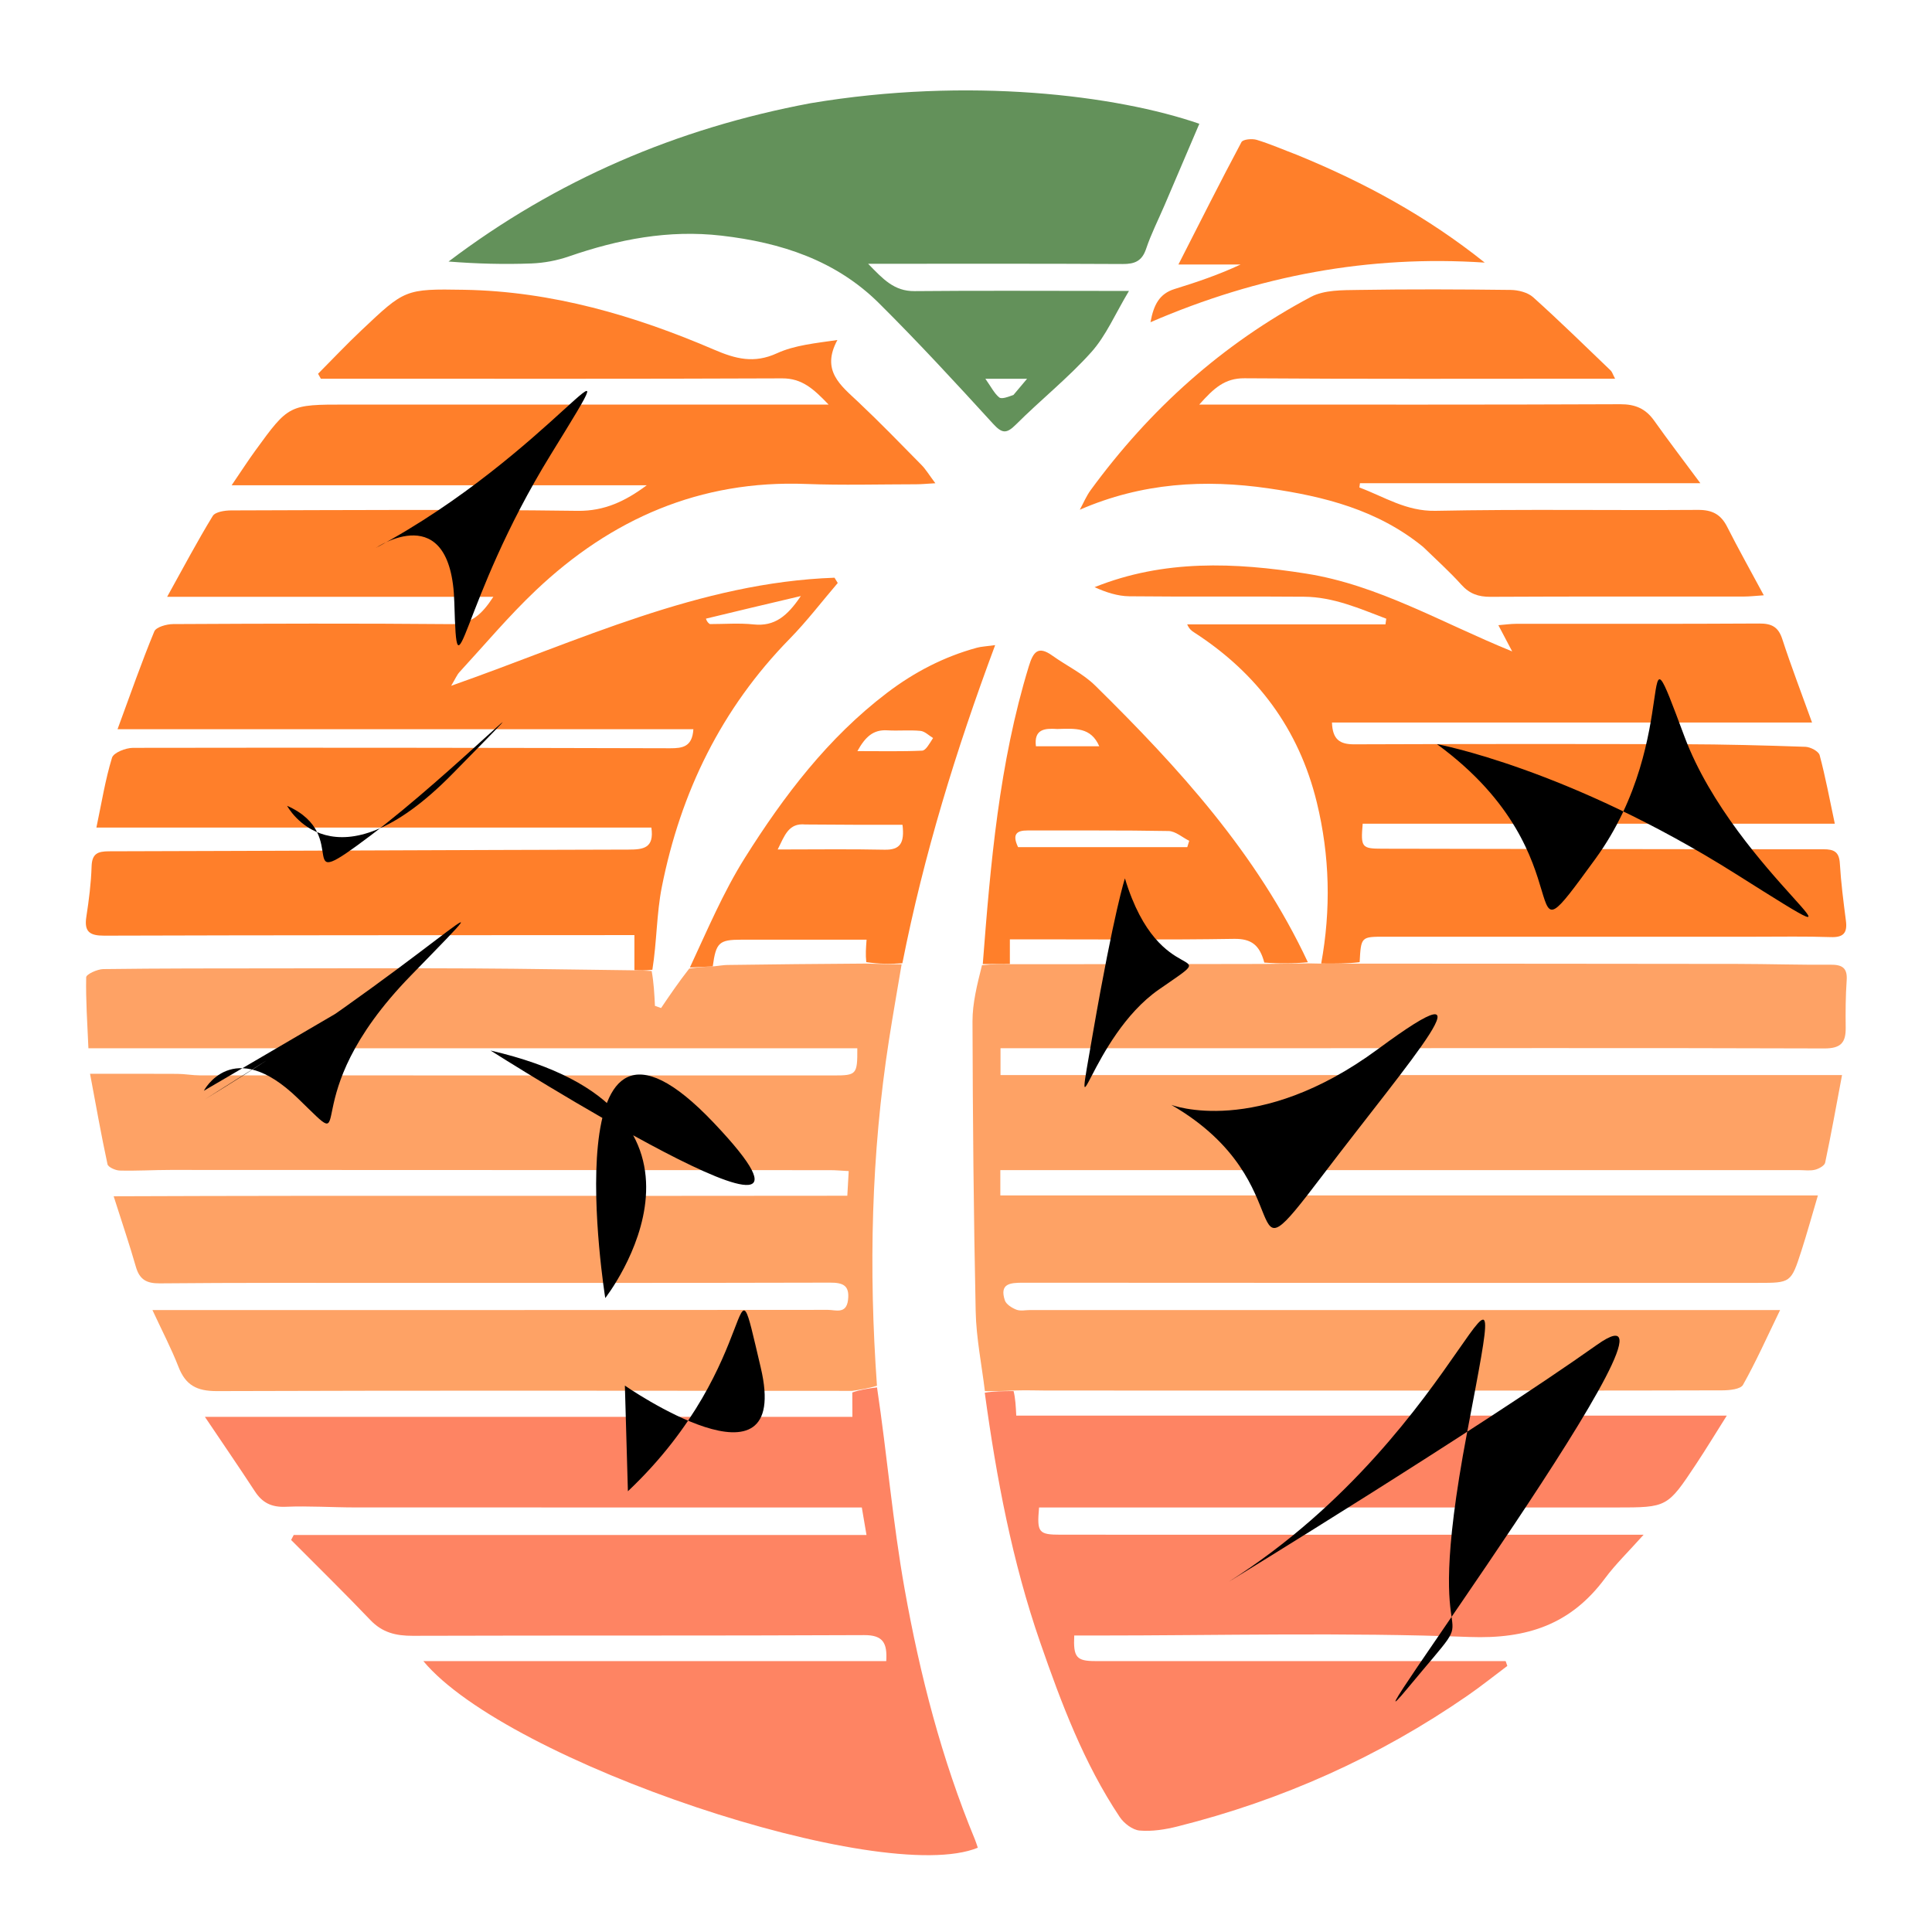
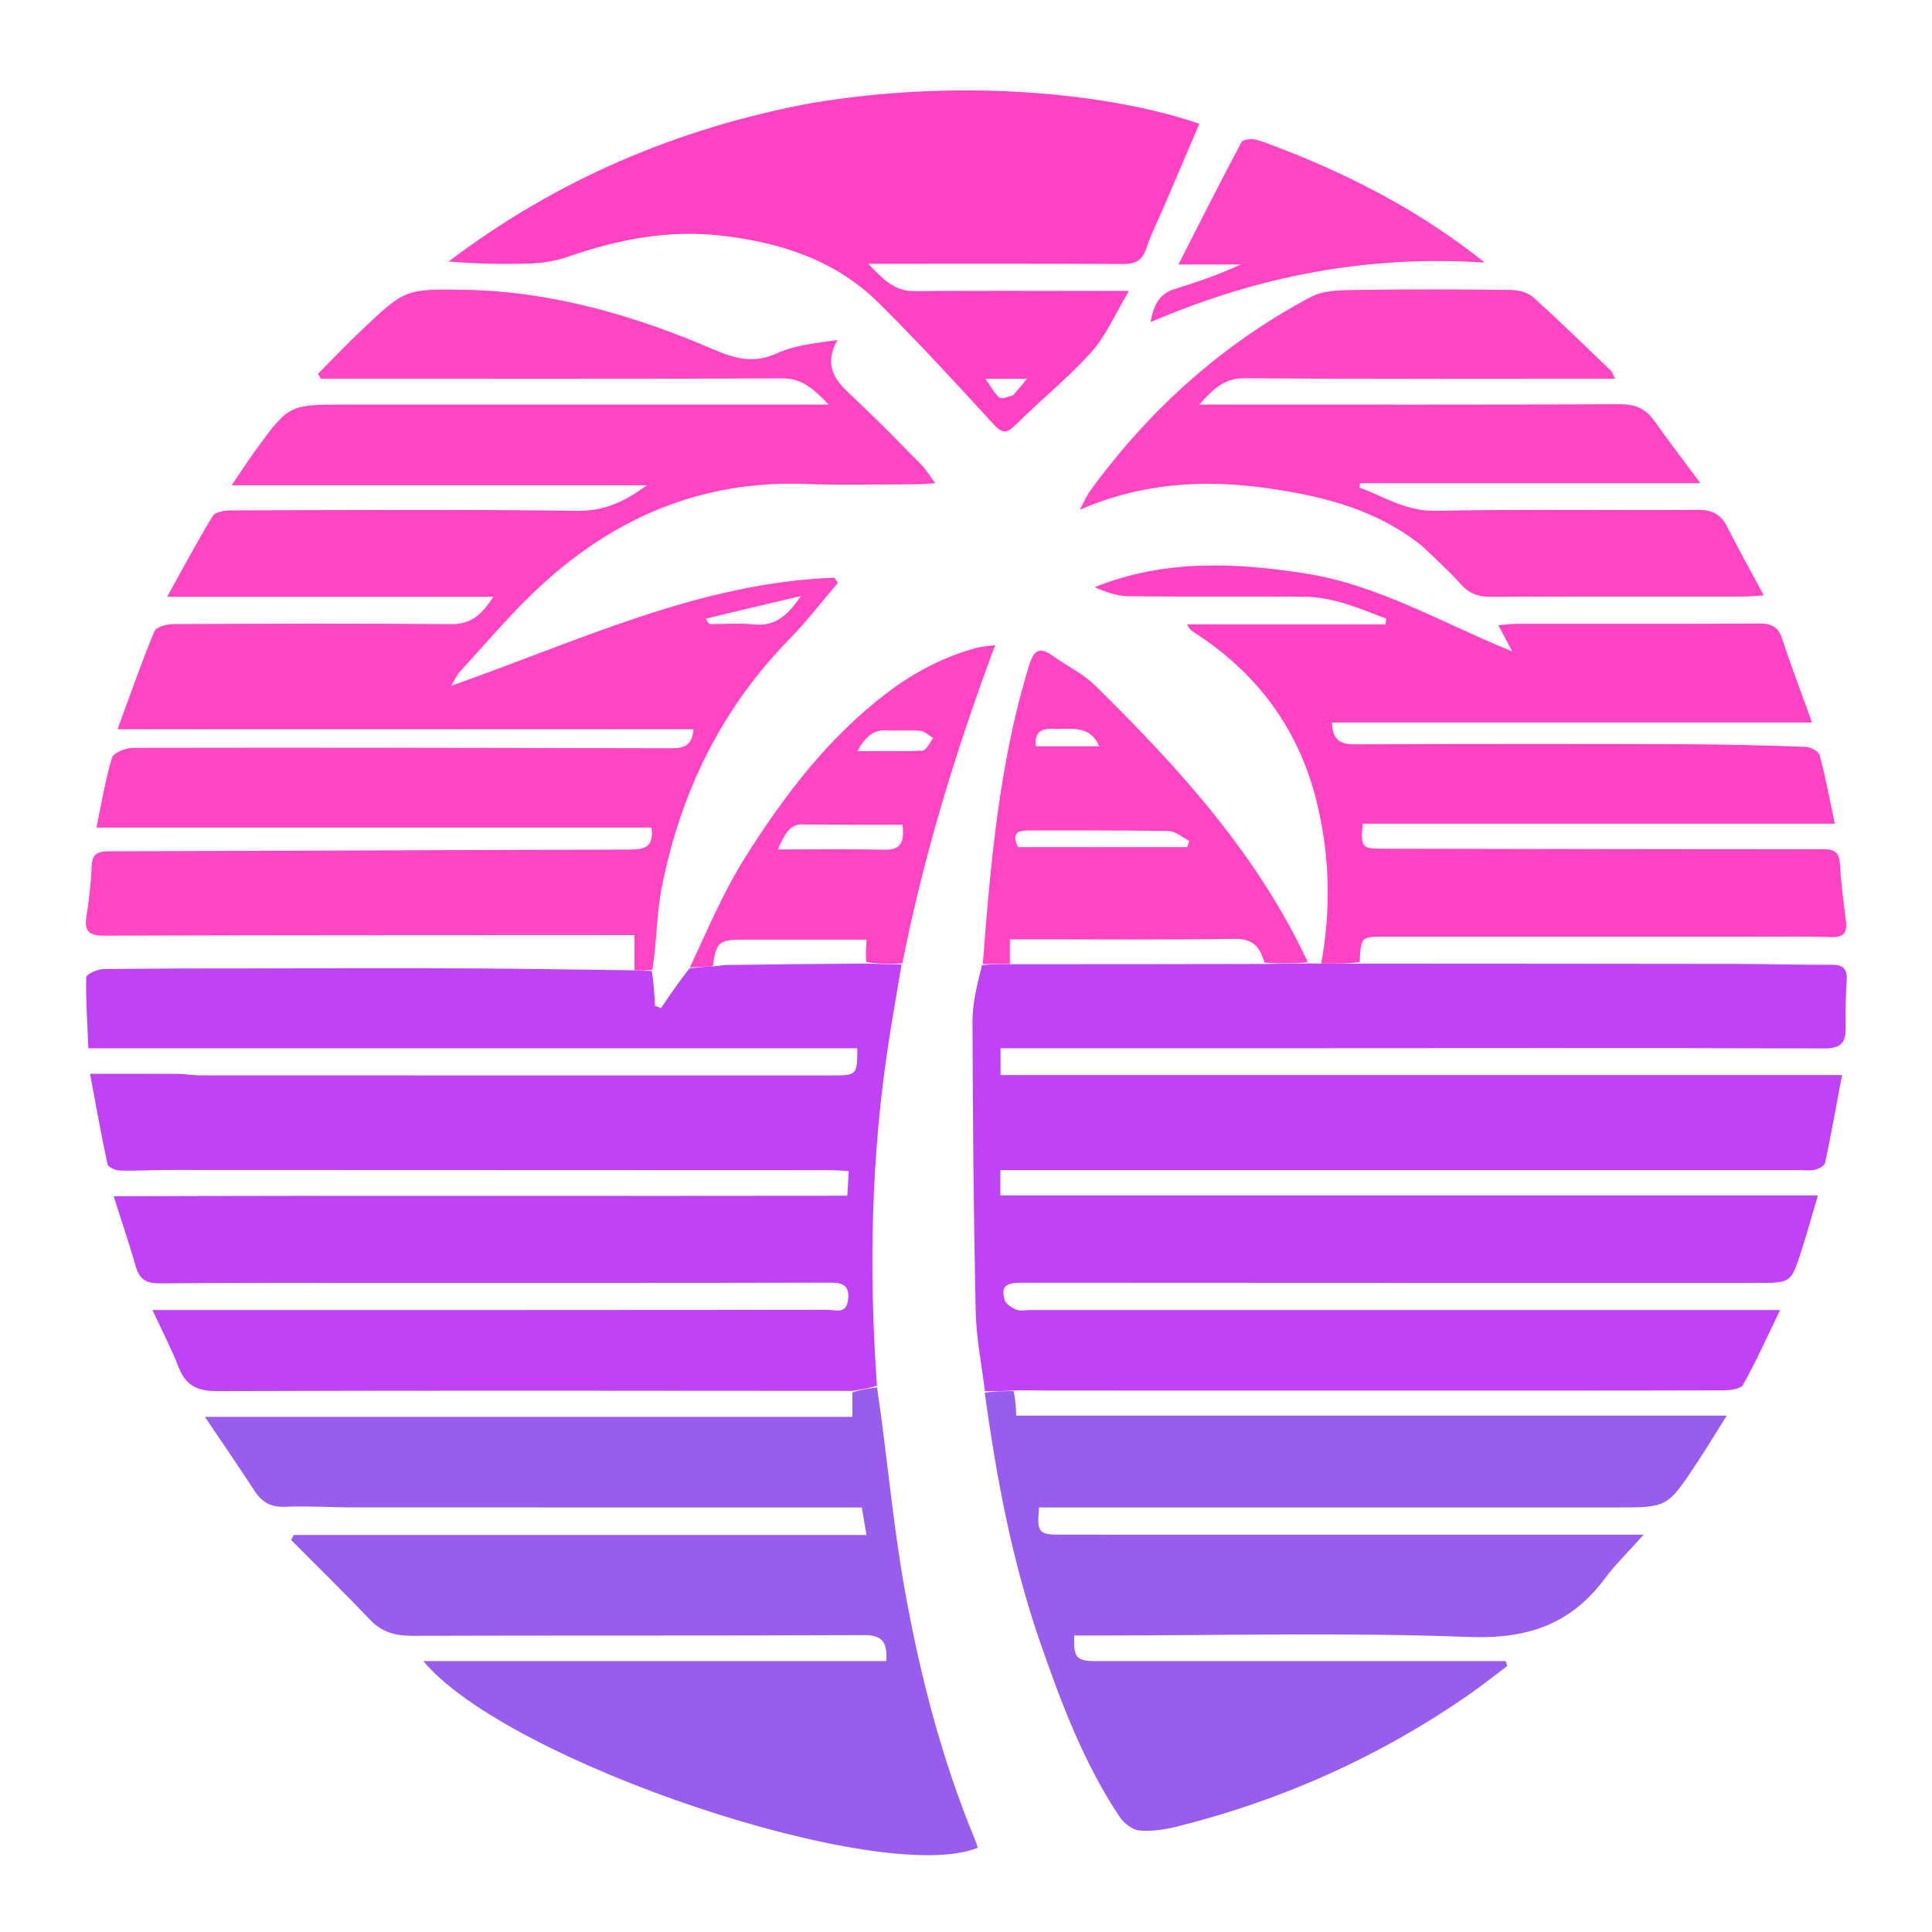
- <svg xmlns="http://www.w3.org/2000/svg" width="512" height="512" fill="none" viewBox="0 0 512 512" version="1.1" id="svg7">
-   <defs id="defs7" />
-   <path fill="#bf42f6" d="M346.71 255.306c.788.006 1.577.013 3.124.059 4.006.027 7.253.015 10.501.003 33.391.022 66.783.028 100.175.078 8.174.013 16.349.279 24.522.209 3.084-.026 4.596.75 4.356 4.156-.293 4.157-.31 8.343-.259 12.513.049 3.964-1.248 5.539-5.679 5.524-48.85-.158-97.701-.071-146.552-.056-22.107.007-44.214 0-66.321 0h-5.43v7.117h223.011c-1.553 8.254-2.894 15.76-4.475 23.215-.17.802-1.666 1.617-2.685 1.87-1.312.327-2.763.099-4.155.099H265.099v6.701h216.666c-1.609 5.425-2.887 10.074-4.367 14.658-2.758 8.54-2.807 8.524-11.564 8.524-64.929 0-129.859.014-194.788-.04-3.401-.003-6.19.251-4.758 4.652.349 1.075 1.875 2.026 3.071 2.491 1.075.418 2.439.092 3.676.092l191.542.001h7.17c-3.533 7.29-6.399 13.72-9.834 19.83-.651 1.157-3.562 1.448-5.432 1.454-27.981.088-55.963.061-83.944.061-31.692 0-63.384.005-95.075-.008-2.61-.002-5.219-.124-8.53-.021-3.11.173-5.518.177-7.926.181-.849-7.032-2.289-14.051-2.44-21.098-.547-25.616-.773-51.242-.844-76.864-.014-4.88 1.228-9.763 2.52-14.927 2.88-.296 5.132-.31 7.81-.259 22.492.021 44.557-.024 67.034-.066 4.149-.049 7.886-.099 11.624-.149" id="path1" style="fill:#fea265;fill-opacity:1" />
-   <path fill="#ff44c4" d="M168.124 257.114v-9.301c-2.407 0-4.67-.001-6.933.001-44.522.025-89.044.01-133.566.146-3.858.012-5.358-1.03-4.744-5 .683-4.418 1.254-8.885 1.393-13.346.106-3.386 1.603-4.005 4.608-4.012 45.9-.11 91.801-.344 137.702-.452 3.865-.009 6.842-.344 6.032-5.831H25.546c1.39-6.599 2.354-12.681 4.138-18.513.413-1.35 3.628-2.615 5.555-2.618 47.458-.084 94.917-.01 142.375.109 3.275.008 5.855-.38 6.138-5.045H31.147c3.43-9.311 6.348-17.71 9.74-25.913.483-1.166 3.265-1.942 4.987-1.95 24.582-.124 49.165-.21 73.745.014 5.283.048 8.073-2.583 11.128-7.248h-86.45c4.35-7.835 8.002-14.753 12.077-21.412.67-1.096 3.197-1.473 4.868-1.478 30.611-.083 61.226-.291 91.832.113 7.185.094 12.719-2.619 18.321-6.774H61.385c2.592-3.805 4.355-6.546 6.268-9.178 8.88-12.216 8.896-12.209 24.069-12.21q60.991-.002 121.982-.001h5.885c-3.968-4.128-7.007-6.966-12.321-6.944-38.959.165-77.92.09-116.88.09H85.03l-.741-1.31c3.832-3.852 7.564-7.81 11.514-11.537 11.456-10.807 11.495-10.996 27.246-10.717 23.209.411 45.103 6.8 66.234 15.885 5.657 2.432 10.56 3.715 16.604.944 4.726-2.166 10.217-2.664 16.034-3.521-4.411 8.139.887 12.041 5.52 16.414 5.73 5.408 11.223 11.07 16.751 16.688 1.165 1.185 2.035 2.659 3.685 4.857-2.256.128-3.665.274-5.075.275-9.739.008-19.489.286-29.214-.085-28.045-1.07-51.592 9.244-71.602 28.209-7.152 6.778-13.525 14.379-20.212 21.643-.683.742-1.079 1.748-2.209 3.632 33.94-11.926 65.876-27.377 101.589-28.637l.859 1.395c-4.228 4.943-8.188 10.148-12.73 14.783-18.091 18.461-28.905 40.673-33.892 65.773-1.402 7.057-1.306 14.412-2.504 21.941-1.992.248-3.377.184-4.762.121m19.995-91.726c3.865.004 7.763-.315 11.585.09 5.562.589 8.92-2.178 12.525-7.52-9.134 2.152-17.144 4.039-25.139 5.988-.008.002.209.928 1.029 1.442" id="path2" style="fill:#ff7f2a;fill-opacity:1" />
-   <path fill="#bf43f5" d="M167.719 257.136c1.79.041 3.175.105 4.979.185.569 3.091.719 6.166.87 9.24l1.623.577c2.3-3.392 4.599-6.785 7.467-10.458 2.456-.382 4.343-.483 6.573-.598 1.405-.133 2.466-.342 3.53-.356 12.08-.162 24.16-.295 36.693-.368 3.463.111 6.473.155 9.484.2-1.12 6.677-2.306 13.345-3.347 20.035-4.715 30.285-5.404 60.697-3.186 91.651-2.469.746-4.517 1.048-6.565 1.35-56.117-.025-112.236-.135-168.353.061-5.334.018-8.298-1.559-10.185-6.415-1.874-4.824-4.295-9.436-6.907-15.069h17.147c53.955 0 107.909.013 161.863-.044 2.026-.002 4.864 1.218 5.327-2.599.469-3.862-1.271-4.625-4.781-4.616-38.803.103-77.607.061-116.411.068-20.405.003-40.811-.065-61.215.125-3.545.033-5.36-1.044-6.324-4.419-1.642-5.75-3.577-11.416-5.879-18.659 65.363-.259 129.677-.027 194.424-.144l.372-6.533c-1.901-.099-3.398-.244-4.896-.245-58.283-.032-116.565-.056-174.848-.06-4.48 0-8.964.279-13.439.163-1.138-.029-3.078-.897-3.247-1.681-1.676-7.766-3.056-15.595-4.624-23.961 8.433 0 15.808-.031 23.182.02 1.998.014 3.995.4 5.992.401 55.964.023 111.928.02 167.892.017 6.075 0 6.307-.256 6.266-7.198H23.431c-.284-6.643-.72-12.739-.592-18.823.016-.786 2.94-2.144 4.53-2.165 15.149-.197 30.3-.177 45.45-.191 17.623-.016 35.248-.072 52.871.018 13.876.07 27.75.335 42.029.491" id="path3" style="fill:#fea265;fill-opacity:1" />
-   <path fill="#985ded" d="M225.868 369.021c2.02-.729 4.068-1.031 6.551-1.351 2.672 17.851 4.169 35.853 7.334 53.556 4.047 22.64 9.785 44.94 18.63 66.298.29.699.498 1.433.742 2.142-25.39 10.452-124.622-22.609-146.929-49.453h122.669c.302-4.81-.85-6.915-5.85-6.891-39.883.193-79.768.055-119.652.182-4.441.014-8.036-.845-11.208-4.17-6.87-7.203-13.99-14.166-21.008-21.228l.69-1.319H229.63l-1.24-7.289h-5.726c-42.821 0-85.642.011-128.464-.013-6.18-.003-12.371-.428-18.537-.173-3.704.154-6.14-1.066-8.104-4.073-4.111-6.292-8.367-12.489-13.256-19.755h171.593c0-2.433 0-4.234-.027-6.463m35.103.062c2.442-.418 4.85-.422 7.641-.431.482 1.987.581 3.979.706 6.499H457.62c-3.126 4.951-5.544 8.946-8.123 12.835-7.64 11.521-7.665 11.508-21.226 11.509l-147.5.003h-5.407c-.602 6.688-.15 7.214 5.824 7.214q73.75.004 147.5.004h6.891c-4.048 4.533-7.454 7.812-10.233 11.556-9.047 12.19-20.575 16.124-35.967 15.542-33.039-1.25-66.159-.384-99.246-.384h-5.45c-.275 5.77.583 6.774 5.594 6.776 34.478.012 68.957.006 103.435.007h5.302l.443 1.274c-3.495 2.62-6.91 5.358-10.5 7.842-23.505 16.265-49.192 27.744-76.893 34.696-3.263.819-6.763 1.374-10.069 1.085-1.874-.164-4.144-1.915-5.266-3.597-9.503-14.258-15.474-30.133-21.055-46.227-7.418-21.394-11.59-43.465-14.702-66.203" id="path4" style="fill:#fe8463;fill-opacity:1" />
-   <path fill="#ff43c4" d="M360.319 254.985c-3.232.395-6.479.407-10.189.359 2.612-14.328 2.295-28.523-1.162-42.703-4.74-19.439-15.808-34.254-32.502-45.039-.639-.413-1.27-.839-1.852-2.137h52.547l.213-1.506c-7.026-2.665-13.978-5.752-21.733-5.819-15.455-.136-30.914.047-46.369-.12-3.092-.034-6.173-1.044-9.202-2.411 18.374-7.385 37.172-6.583 56.061-3.6 19.128 3.021 35.771 12.957 54.614 20.622l-3.662-6.95c1.846-.148 3.252-.359 4.658-.36 21.485-.021 42.97.048 64.454-.082 3.262-.019 5.062.848 6.121 4.101 2.319 7.128 5.012 14.134 7.891 22.129h-127.22c.144 4.537 2.105 5.796 5.897 5.783q43.588-.154 87.175-.028c10.803.031 21.607.309 32.402.688 1.327.047 3.486 1.183 3.763 2.215 1.549 5.774 2.638 11.671 4.021 18.169H361.127c-.548 6.29-.254 6.61 5.207 6.619 38.949.061 77.898.158 116.847.146 2.863-.001 4.211.672 4.397 3.772.304 5.076.956 10.136 1.609 15.183.414 3.199-.637 4.443-4.005 4.328-6.635-.228-13.283-.105-19.926-.106q-49.152-.005-98.304.001c-6.266.001-6.266.007-6.633 6.746" id="path5" style="fill:#ff7f2a;fill-opacity:1" />
-   <path fill="#ff42c3" d="M214.837 27.347c41.832-7.02 81.069-2.12 103 5.453-3.084 7.222-6.153 14.42-9.231 21.612-1.64 3.833-3.549 7.574-4.869 11.513-1.091 3.256-2.992 4.06-6.217 4.042-22.092-.119-44.185-.062-67.454-.062 3.94 4.046 6.873 7.296 12.308 7.245 16.689-.157 33.381-.056 50.072-.055h6.745c-3.661 6.1-6.056 11.84-9.975 16.217-6.139 6.856-13.44 12.659-19.972 19.184-2.516 2.514-3.687 2.416-6.101-.229-9.873-10.813-19.809-21.593-30.196-31.908-11.454-11.376-25.983-16.088-41.742-17.908-14.011-1.618-27.312.965-40.451 5.507a34.7 34.7 0 0 1-9.886 1.86c-7.248.275-14.513.085-21.995-.508 28.501-21.58 60.452-35.31 95.964-41.963m53.746 77.311 3.605-4.283h-11.056c1.525 2.155 2.339 3.846 3.653 4.931.643.531 2.216-.065 3.798-.648" id="path6" style="fill:#63915a;fill-opacity:1" />
-   <path fill="#ff44c4" d="M377.152 144.943c-12.092-9.869-26.287-13.386-40.919-15.513-16.956-2.465-33.583-1.51-50.074 5.653.952-1.742 1.722-3.617 2.884-5.206 15.646-21.395 34.923-38.76 58.357-51.192 3.545-1.881 8.365-1.78 12.607-1.849 13.445-.22 26.898-.165 40.345-.002 2.017.024 4.514.652 5.947 1.938 7.01 6.292 13.741 12.894 20.545 19.414.386.37.542.98 1.172 2.175h-5.468c-30.918 0-61.837.116-92.753-.114-5.213-.039-8.095 2.606-11.98 6.969h6.295c35.092-.001 70.184.065 105.275-.091 4.005-.018 6.738 1.186 8.994 4.365 3.728 5.252 7.642 10.372 12.234 16.566h-90.207l-.153 1.134c6.582 2.444 12.387 6.339 20.175 6.183 23.179-.463 46.374-.087 69.561-.245 3.754-.026 6.054 1.177 7.725 4.48 2.979 5.887 6.211 11.646 9.711 18.154-2.304.15-3.753.325-5.203.326-22.415.017-44.831-.042-67.246.074-3.19.016-5.54-.802-7.705-3.211-3.093-3.441-6.561-6.545-10.119-10.008M267.626 255.455a972 972 0 0 1-7.18.028c2.056-26.604 4.319-53.217 12.215-78.952 1.17-3.813 2.458-5.484 6.241-2.773 3.757 2.69 8.105 4.741 11.346 7.934 22.076 21.743 42.878 44.52 56.347 73.308-3.623.356-7.36.406-11.542.092-1.222-4.579-3.365-6.359-8.021-6.284-17.697.286-35.402.122-53.104.126h-6.302zm2.176-30.951h44.834l.519-1.678c-1.826-.906-3.637-2.562-5.479-2.597-12.466-.234-24.937-.104-37.407-.144-2.831-.009-4.108.992-2.467 4.419m10.378-31.312c-3.285-.223-6.209-.007-5.651 4.577h16.788c-2.211-5.078-6.298-4.716-11.137-4.577m-41.043 62.082c-3.21.24-6.22.195-9.566-.301-.214-2.054-.093-3.657.08-5.95-11.47 0-22.329-.006-33.188.003-5.917.004-6.716.761-7.574 7.07-1.888.101-3.775.202-6.063.302 4.551-9.736 8.81-19.906 14.604-29.11 10.304-16.372 21.983-31.76 37.616-43.656 7.217-5.492 15.096-9.592 23.847-11.977 1.13-.308 2.333-.345 4.833-.691-10.43 27.968-18.906 55.583-24.589 84.31m-25.72-36.778c-4.442-.439-5.459 2.888-7.32 6.624 9.882 0 19.096-.135 28.302.061 4.188.089 5.338-1.767 4.777-6.598-8.393 0-16.684 0-25.759-.087m33.855-22.914c-1.112-.66-2.178-1.777-3.343-1.89-2.903-.28-5.86.032-8.779-.147-3.761-.229-5.839 1.749-7.932 5.507 6.203 0 11.685.126 17.15-.12.95-.043 1.829-1.662 2.904-3.35m96.491-154.518c17.922 7.326 34.473 16.35 49.706 28.527-30.671-2.027-59.888 3.402-88.579 15.8.855-4.673 2.395-7.566 6.408-8.806 5.86-1.811 11.674-3.77 17.472-6.488h-16.478c5.867-11.505 11.161-22.041 16.71-32.442.395-.74 2.807-.966 4.029-.597 3.534 1.07 6.939 2.564 10.732 4.006" id="path7" style="fill:#ff7f2a;fill-opacity:1" />
-   <path style="fill:#000000;fill-opacity:1" d="m 130,278.4 c 69.2,16 30.4,65.6 30.4,65.6 0,0 -14.8,-92.4 28.8,-46.4 43.6,46 -59.2,-19.2 -59.2,-19.2 z" id="path8" />
-   <path style="fill:#000000;fill-opacity:1" d="m 76.085,213.546 c 17.819,7.92 0.283,24.324 22.062,7.92 21.779,-16.405 53.174,-48.366 21.779,-16.405 -31.396,31.961 -43.841,8.485 -43.841,8.485 z" id="path9" />
-   <path style="fill:#000000;fill-opacity:1" d="m 310.4,292.8 c 36,20.8 16,50.4 40,18.8 24,-31.6 46.8,-57.2 14.8,-33.6 -32,23.6 -54.8,14.8 -54.8,14.8 z" id="path10" />
-   <path style="fill:#000000;fill-opacity:1" d="m 380.8,197.2 c 41.6,30.4 18.4,62.8 42,30.4 23.6,-32.4 10,-68.8 23.6,-32.4 13.6,36.4 58,64.4 13.6,36.4 -44.4,-28 -79.2,-34.4 -79.2,-34.4 z" id="path11" />
-   <path style="fill:#000000;fill-opacity:1" d="M 99.6,145.2 C 146,120.4 170.4,80.8 146,120.4 121.6,160 121.2,187.6 120.4,159.6 119.6,131.6 99.6,145.2 99.6,145.2 Z" id="path12" />
-   <path style="fill:#000000;fill-opacity:1" d="m 166.4,395.2 c 36.4,-34.4 26.8,-68.4 35.2,-32.8 8.4,35.6 -36,4.8 -36,4.8 z" id="path13" />
-   <path style="fill:#000000;fill-opacity:1" d="M 325.6,419.2 C 390,378.4 402,310 388.8,379.6 c -13.2,69.6 7.6,39.6 -15.6,67.6 -23.2,28 81.6,-113.2 50,-90.8 -31.6,22.4 -97.6,62.8 -97.6,62.8 z" id="path14" />
-   <path style="fill:#000000;fill-opacity:1" d="m 298.116,232.78 c 9.334,30.83 27.436,16.688 9.051,29.416 -18.385,12.728 -23.193,44.123 -17.536,11.597 5.657,-32.527 8.485,-41.012 8.485,-41.012 z" id="path15" />
-   <path style="fill:#000000;fill-opacity:1" d="M 54.306,291.328 C 110.591,257.104 141.421,225.143 108.894,258.518 76.368,291.894 96.167,307.733 78.913,291.045 61.66,274.357 54.023,289.065 54.023,289.065 l 53.174,-31.113 z" id="path16" />
+ <svg xmlns="http://www.w3.org/2000/svg" width="512" height="512" fill="none" viewBox="0 0 512 512">
+   <path fill="#bf42f6" d="M346.71 255.306c.788.006 1.577.013 3.124.059 4.006.027 7.253.015 10.501.003 33.391.022 66.783.028 100.175.078 8.174.013 16.349.279 24.522.209 3.084-.026 4.596.75 4.356 4.156-.293 4.157-.31 8.343-.259 12.513.049 3.964-1.248 5.539-5.679 5.524-48.85-.158-97.701-.071-146.552-.056-22.107.007-44.214 0-66.321 0h-5.43v7.117h223.011c-1.553 8.254-2.894 15.76-4.475 23.215-.17.802-1.666 1.617-2.685 1.87-1.312.327-2.763.099-4.155.099H265.099v6.701h216.666c-1.609 5.425-2.887 10.074-4.367 14.658-2.758 8.54-2.807 8.524-11.564 8.524-64.929 0-129.859.014-194.788-.04-3.401-.003-6.19.251-4.758 4.652.349 1.075 1.875 2.026 3.071 2.491 1.075.418 2.439.092 3.676.092l191.542.001h7.17c-3.533 7.29-6.399 13.72-9.834 19.83-.651 1.157-3.562 1.448-5.432 1.454-27.981.088-55.963.061-83.944.061-31.692 0-63.384.005-95.075-.008-2.61-.002-5.219-.124-8.53-.021-3.11.173-5.518.177-7.926.181-.849-7.032-2.289-14.051-2.44-21.098-.547-25.616-.773-51.242-.844-76.864-.014-4.88 1.228-9.763 2.52-14.927 2.88-.296 5.132-.31 7.81-.259 22.492.021 44.557-.024 67.034-.066 4.149-.049 7.886-.099 11.624-.149" />
+   <path fill="#ff44c4" d="M168.124 257.114v-9.301c-2.407 0-4.67-.001-6.933.001-44.522.025-89.044.01-133.566.146-3.858.012-5.358-1.03-4.744-5 .683-4.418 1.254-8.885 1.393-13.346.106-3.386 1.603-4.005 4.608-4.012 45.9-.11 91.801-.344 137.702-.452 3.865-.009 6.842-.344 6.032-5.831H25.546c1.39-6.599 2.354-12.681 4.138-18.513.413-1.35 3.628-2.615 5.555-2.618 47.458-.084 94.917-.01 142.375.109 3.275.008 5.855-.38 6.138-5.045H31.147c3.43-9.311 6.348-17.71 9.74-25.913.483-1.166 3.265-1.942 4.987-1.95 24.582-.124 49.165-.21 73.745.014 5.283.048 8.073-2.583 11.128-7.248h-86.45c4.35-7.835 8.002-14.753 12.077-21.412.67-1.096 3.197-1.473 4.868-1.478 30.611-.083 61.226-.291 91.832.113 7.185.094 12.719-2.619 18.321-6.774H61.385c2.592-3.805 4.355-6.546 6.268-9.178 8.88-12.216 8.896-12.209 24.069-12.21q60.991-.002 121.982-.001h5.885c-3.968-4.128-7.007-6.966-12.321-6.944-38.959.165-77.92.09-116.88.09H85.03l-.741-1.31c3.832-3.852 7.564-7.81 11.514-11.537 11.456-10.807 11.495-10.996 27.246-10.717 23.209.411 45.103 6.8 66.234 15.885 5.657 2.432 10.56 3.715 16.604.944 4.726-2.166 10.217-2.664 16.034-3.521-4.411 8.139.887 12.041 5.52 16.414 5.73 5.408 11.223 11.07 16.751 16.688 1.165 1.185 2.035 2.659 3.685 4.857-2.256.128-3.665.274-5.075.275-9.739.008-19.489.286-29.214-.085-28.045-1.07-51.592 9.244-71.602 28.209-7.152 6.778-13.525 14.379-20.212 21.643-.683.742-1.079 1.748-2.209 3.632 33.94-11.926 65.876-27.377 101.589-28.637l.859 1.395c-4.228 4.943-8.188 10.148-12.73 14.783-18.091 18.461-28.905 40.673-33.892 65.773-1.402 7.057-1.306 14.412-2.504 21.941-1.992.248-3.377.184-4.762.121m19.995-91.726c3.865.004 7.763-.315 11.585.09 5.562.589 8.92-2.178 12.525-7.52-9.134 2.152-17.144 4.039-25.139 5.988-.008.002.209.928 1.029 1.442" />
+   <path fill="#bf43f5" d="M167.719 257.136c1.79.041 3.175.105 4.979.185.569 3.091.719 6.166.87 9.24l1.623.577c2.3-3.392 4.599-6.785 7.467-10.458 2.456-.382 4.343-.483 6.573-.598 1.405-.133 2.466-.342 3.53-.356 12.08-.162 24.16-.295 36.693-.368 3.463.111 6.473.155 9.484.2-1.12 6.677-2.306 13.345-3.347 20.035-4.715 30.285-5.404 60.697-3.186 91.651-2.469.746-4.517 1.048-6.565 1.35-56.117-.025-112.236-.135-168.353.061-5.334.018-8.298-1.559-10.185-6.415-1.874-4.824-4.295-9.436-6.907-15.069h17.147c53.955 0 107.909.013 161.863-.044 2.026-.002 4.864 1.218 5.327-2.599.469-3.862-1.271-4.625-4.781-4.616-38.803.103-77.607.061-116.411.068-20.405.003-40.811-.065-61.215.125-3.545.033-5.36-1.044-6.324-4.419-1.642-5.75-3.577-11.416-5.879-18.659 65.363-.259 129.677-.027 194.424-.144l.372-6.533c-1.901-.099-3.398-.244-4.896-.245-58.283-.032-116.565-.056-174.848-.06-4.48 0-8.964.279-13.439.163-1.138-.029-3.078-.897-3.247-1.681-1.676-7.766-3.056-15.595-4.624-23.961 8.433 0 15.808-.031 23.182.02 1.998.014 3.995.4 5.992.401 55.964.023 111.928.02 167.892.017 6.075 0 6.307-.256 6.266-7.198H23.431c-.284-6.643-.72-12.739-.592-18.823.016-.786 2.94-2.144 4.53-2.165 15.149-.197 30.3-.177 45.45-.191 17.623-.016 35.248-.072 52.871.018 13.876.07 27.75.335 42.029.491" />
+   <path fill="#985ded" d="M225.868 369.021c2.02-.729 4.068-1.031 6.551-1.351 2.672 17.851 4.169 35.853 7.334 53.556 4.047 22.64 9.785 44.94 18.63 66.298.29.699.498 1.433.742 2.142-25.39 10.452-124.622-22.609-146.929-49.453h122.669c.302-4.81-.85-6.915-5.85-6.891-39.883.193-79.768.055-119.652.182-4.441.014-8.036-.845-11.208-4.17-6.87-7.203-13.99-14.166-21.008-21.228l.69-1.319H229.63l-1.24-7.289h-5.726c-42.821 0-85.642.011-128.464-.013-6.18-.003-12.371-.428-18.537-.173-3.704.154-6.14-1.066-8.104-4.073-4.111-6.292-8.367-12.489-13.256-19.755h171.593c0-2.433 0-4.234-.027-6.463m35.103.062c2.442-.418 4.85-.422 7.641-.431.482 1.987.581 3.979.706 6.499H457.62c-3.126 4.951-5.544 8.946-8.123 12.835-7.64 11.521-7.665 11.508-21.226 11.509l-147.5.003h-5.407c-.602 6.688-.15 7.214 5.824 7.214q73.75.004 147.5.004h6.891c-4.048 4.533-7.454 7.812-10.233 11.556-9.047 12.19-20.575 16.124-35.967 15.542-33.039-1.25-66.159-.384-99.246-.384h-5.45c-.275 5.77.583 6.774 5.594 6.776 34.478.012 68.957.006 103.435.007h5.302l.443 1.274c-3.495 2.62-6.91 5.358-10.5 7.842-23.505 16.265-49.192 27.744-76.893 34.696-3.263.819-6.763 1.374-10.069 1.085-1.874-.164-4.144-1.915-5.266-3.597-9.503-14.258-15.474-30.133-21.055-46.227-7.418-21.394-11.59-43.465-14.702-66.203" />
+   <path fill="#ff43c4" d="M360.319 254.985c-3.232.395-6.479.407-10.189.359 2.612-14.328 2.295-28.523-1.162-42.703-4.74-19.439-15.808-34.254-32.502-45.039-.639-.413-1.27-.839-1.852-2.137h52.547l.213-1.506c-7.026-2.665-13.978-5.752-21.733-5.819-15.455-.136-30.914.047-46.369-.12-3.092-.034-6.173-1.044-9.202-2.411 18.374-7.385 37.172-6.583 56.061-3.6 19.128 3.021 35.771 12.957 54.614 20.622l-3.662-6.95c1.846-.148 3.252-.359 4.658-.36 21.485-.021 42.97.048 64.454-.082 3.262-.019 5.062.848 6.121 4.101 2.319 7.128 5.012 14.134 7.891 22.129h-127.22c.144 4.537 2.105 5.796 5.897 5.783q43.588-.154 87.175-.028c10.803.031 21.607.309 32.402.688 1.327.047 3.486 1.183 3.763 2.215 1.549 5.774 2.638 11.671 4.021 18.169H361.127c-.548 6.29-.254 6.61 5.207 6.619 38.949.061 77.898.158 116.847.146 2.863-.001 4.211.672 4.397 3.772.304 5.076.956 10.136 1.609 15.183.414 3.199-.637 4.443-4.005 4.328-6.635-.228-13.283-.105-19.926-.106q-49.152-.005-98.304.001c-6.266.001-6.266.007-6.633 6.746" />
+   <path fill="#ff42c3" d="M214.837 27.347c41.832-7.02 81.069-2.12 103 5.453-3.084 7.222-6.153 14.42-9.231 21.612-1.64 3.833-3.549 7.574-4.869 11.513-1.091 3.256-2.992 4.06-6.217 4.042-22.092-.119-44.185-.062-67.454-.062 3.94 4.046 6.873 7.296 12.308 7.245 16.689-.157 33.381-.056 50.072-.055h6.745c-3.661 6.1-6.056 11.84-9.975 16.217-6.139 6.856-13.44 12.659-19.972 19.184-2.516 2.514-3.687 2.416-6.101-.229-9.873-10.813-19.809-21.593-30.196-31.908-11.454-11.376-25.983-16.088-41.742-17.908-14.011-1.618-27.312.965-40.451 5.507a34.7 34.7 0 0 1-9.886 1.86c-7.248.275-14.513.085-21.995-.508 28.501-21.58 60.452-35.31 95.964-41.963m53.746 77.311 3.605-4.283h-11.056c1.525 2.155 2.339 3.846 3.653 4.931.643.531 2.216-.065 3.798-.648" />
+   <path fill="#ff44c4" d="M377.152 144.943c-12.092-9.869-26.287-13.386-40.919-15.513-16.956-2.465-33.583-1.51-50.074 5.653.952-1.742 1.722-3.617 2.884-5.206 15.646-21.395 34.923-38.76 58.357-51.192 3.545-1.881 8.365-1.78 12.607-1.849 13.445-.22 26.898-.165 40.345-.002 2.017.024 4.514.652 5.947 1.938 7.01 6.292 13.741 12.894 20.545 19.414.386.37.542.98 1.172 2.175h-5.468c-30.918 0-61.837.116-92.753-.114-5.213-.039-8.095 2.606-11.98 6.969h6.295c35.092-.001 70.184.065 105.275-.091 4.005-.018 6.738 1.186 8.994 4.365 3.728 5.252 7.642 10.372 12.234 16.566h-90.207l-.153 1.134c6.582 2.444 12.387 6.339 20.175 6.183 23.179-.463 46.374-.087 69.561-.245 3.754-.026 6.054 1.177 7.725 4.48 2.979 5.887 6.211 11.646 9.711 18.154-2.304.15-3.753.325-5.203.326-22.415.017-44.831-.042-67.246.074-3.19.016-5.54-.802-7.705-3.211-3.093-3.441-6.561-6.545-10.119-10.008M267.626 255.455a972 972 0 0 1-7.18.028c2.056-26.604 4.319-53.217 12.215-78.952 1.17-3.813 2.458-5.484 6.241-2.773 3.757 2.69 8.105 4.741 11.346 7.934 22.076 21.743 42.878 44.52 56.347 73.308-3.623.356-7.36.406-11.542.092-1.222-4.579-3.365-6.359-8.021-6.284-17.697.286-35.402.122-53.104.126h-6.302zm2.176-30.951h44.834l.519-1.678c-1.826-.906-3.637-2.562-5.479-2.597-12.466-.234-24.937-.104-37.407-.144-2.831-.009-4.108.992-2.467 4.419m10.378-31.312c-3.285-.223-6.209-.007-5.651 4.577h16.788c-2.211-5.078-6.298-4.716-11.137-4.577m-41.043 62.082c-3.21.24-6.22.195-9.566-.301-.214-2.054-.093-3.657.08-5.95-11.47 0-22.329-.006-33.188.003-5.917.004-6.716.761-7.574 7.07-1.888.101-3.775.202-6.063.302 4.551-9.736 8.81-19.906 14.604-29.11 10.304-16.372 21.983-31.76 37.616-43.656 7.217-5.492 15.096-9.592 23.847-11.977 1.13-.308 2.333-.345 4.833-.691-10.43 27.968-18.906 55.583-24.589 84.31m-25.72-36.778c-4.442-.439-5.459 2.888-7.32 6.624 9.882 0 19.096-.135 28.302.061 4.188.089 5.338-1.767 4.777-6.598-8.393 0-16.684 0-25.759-.087m33.855-22.914c-1.112-.66-2.178-1.777-3.343-1.89-2.903-.28-5.86.032-8.779-.147-3.761-.229-5.839 1.749-7.932 5.507 6.203 0 11.685.126 17.15-.12.95-.043 1.829-1.662 2.904-3.35m96.491-154.518c17.922 7.326 34.473 16.35 49.706 28.527-30.671-2.027-59.888 3.402-88.579 15.8.855-4.673 2.395-7.566 6.408-8.806 5.86-1.811 11.674-3.77 17.472-6.488h-16.478c5.867-11.505 11.161-22.041 16.71-32.442.395-.74 2.807-.966 4.029-.597 3.534 1.07 6.939 2.564 10.732 4.006" />
</svg>
